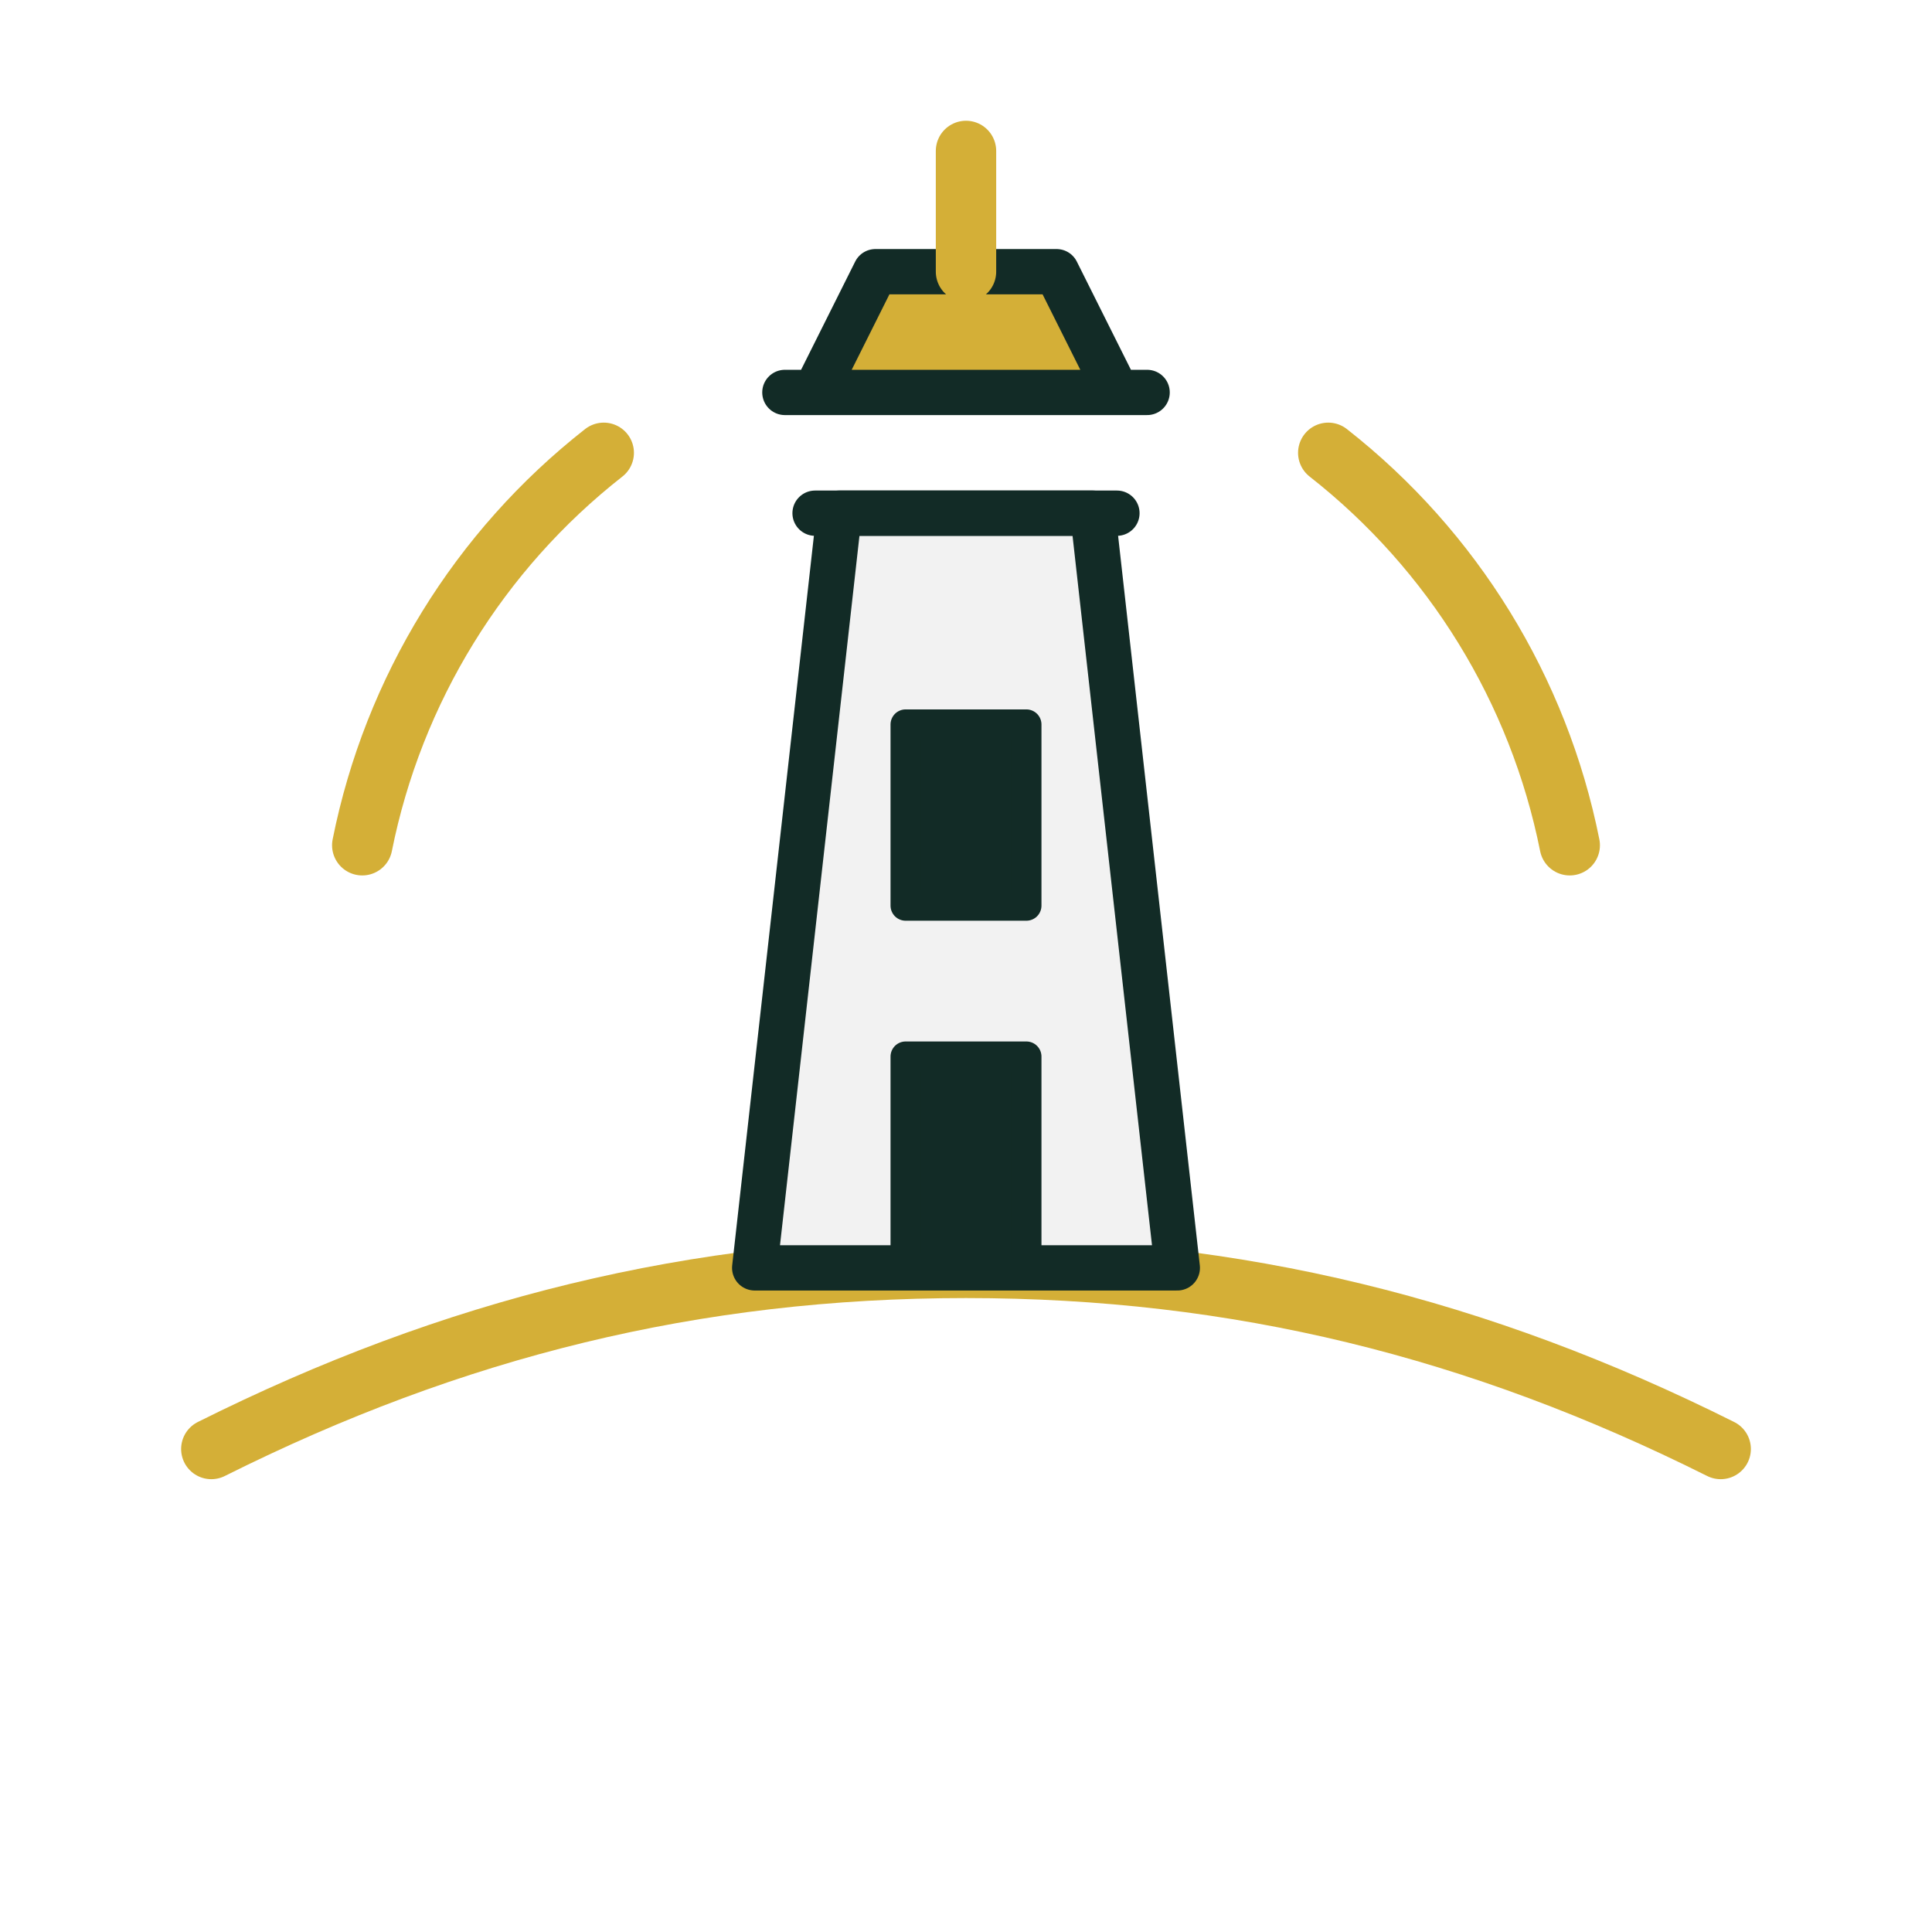
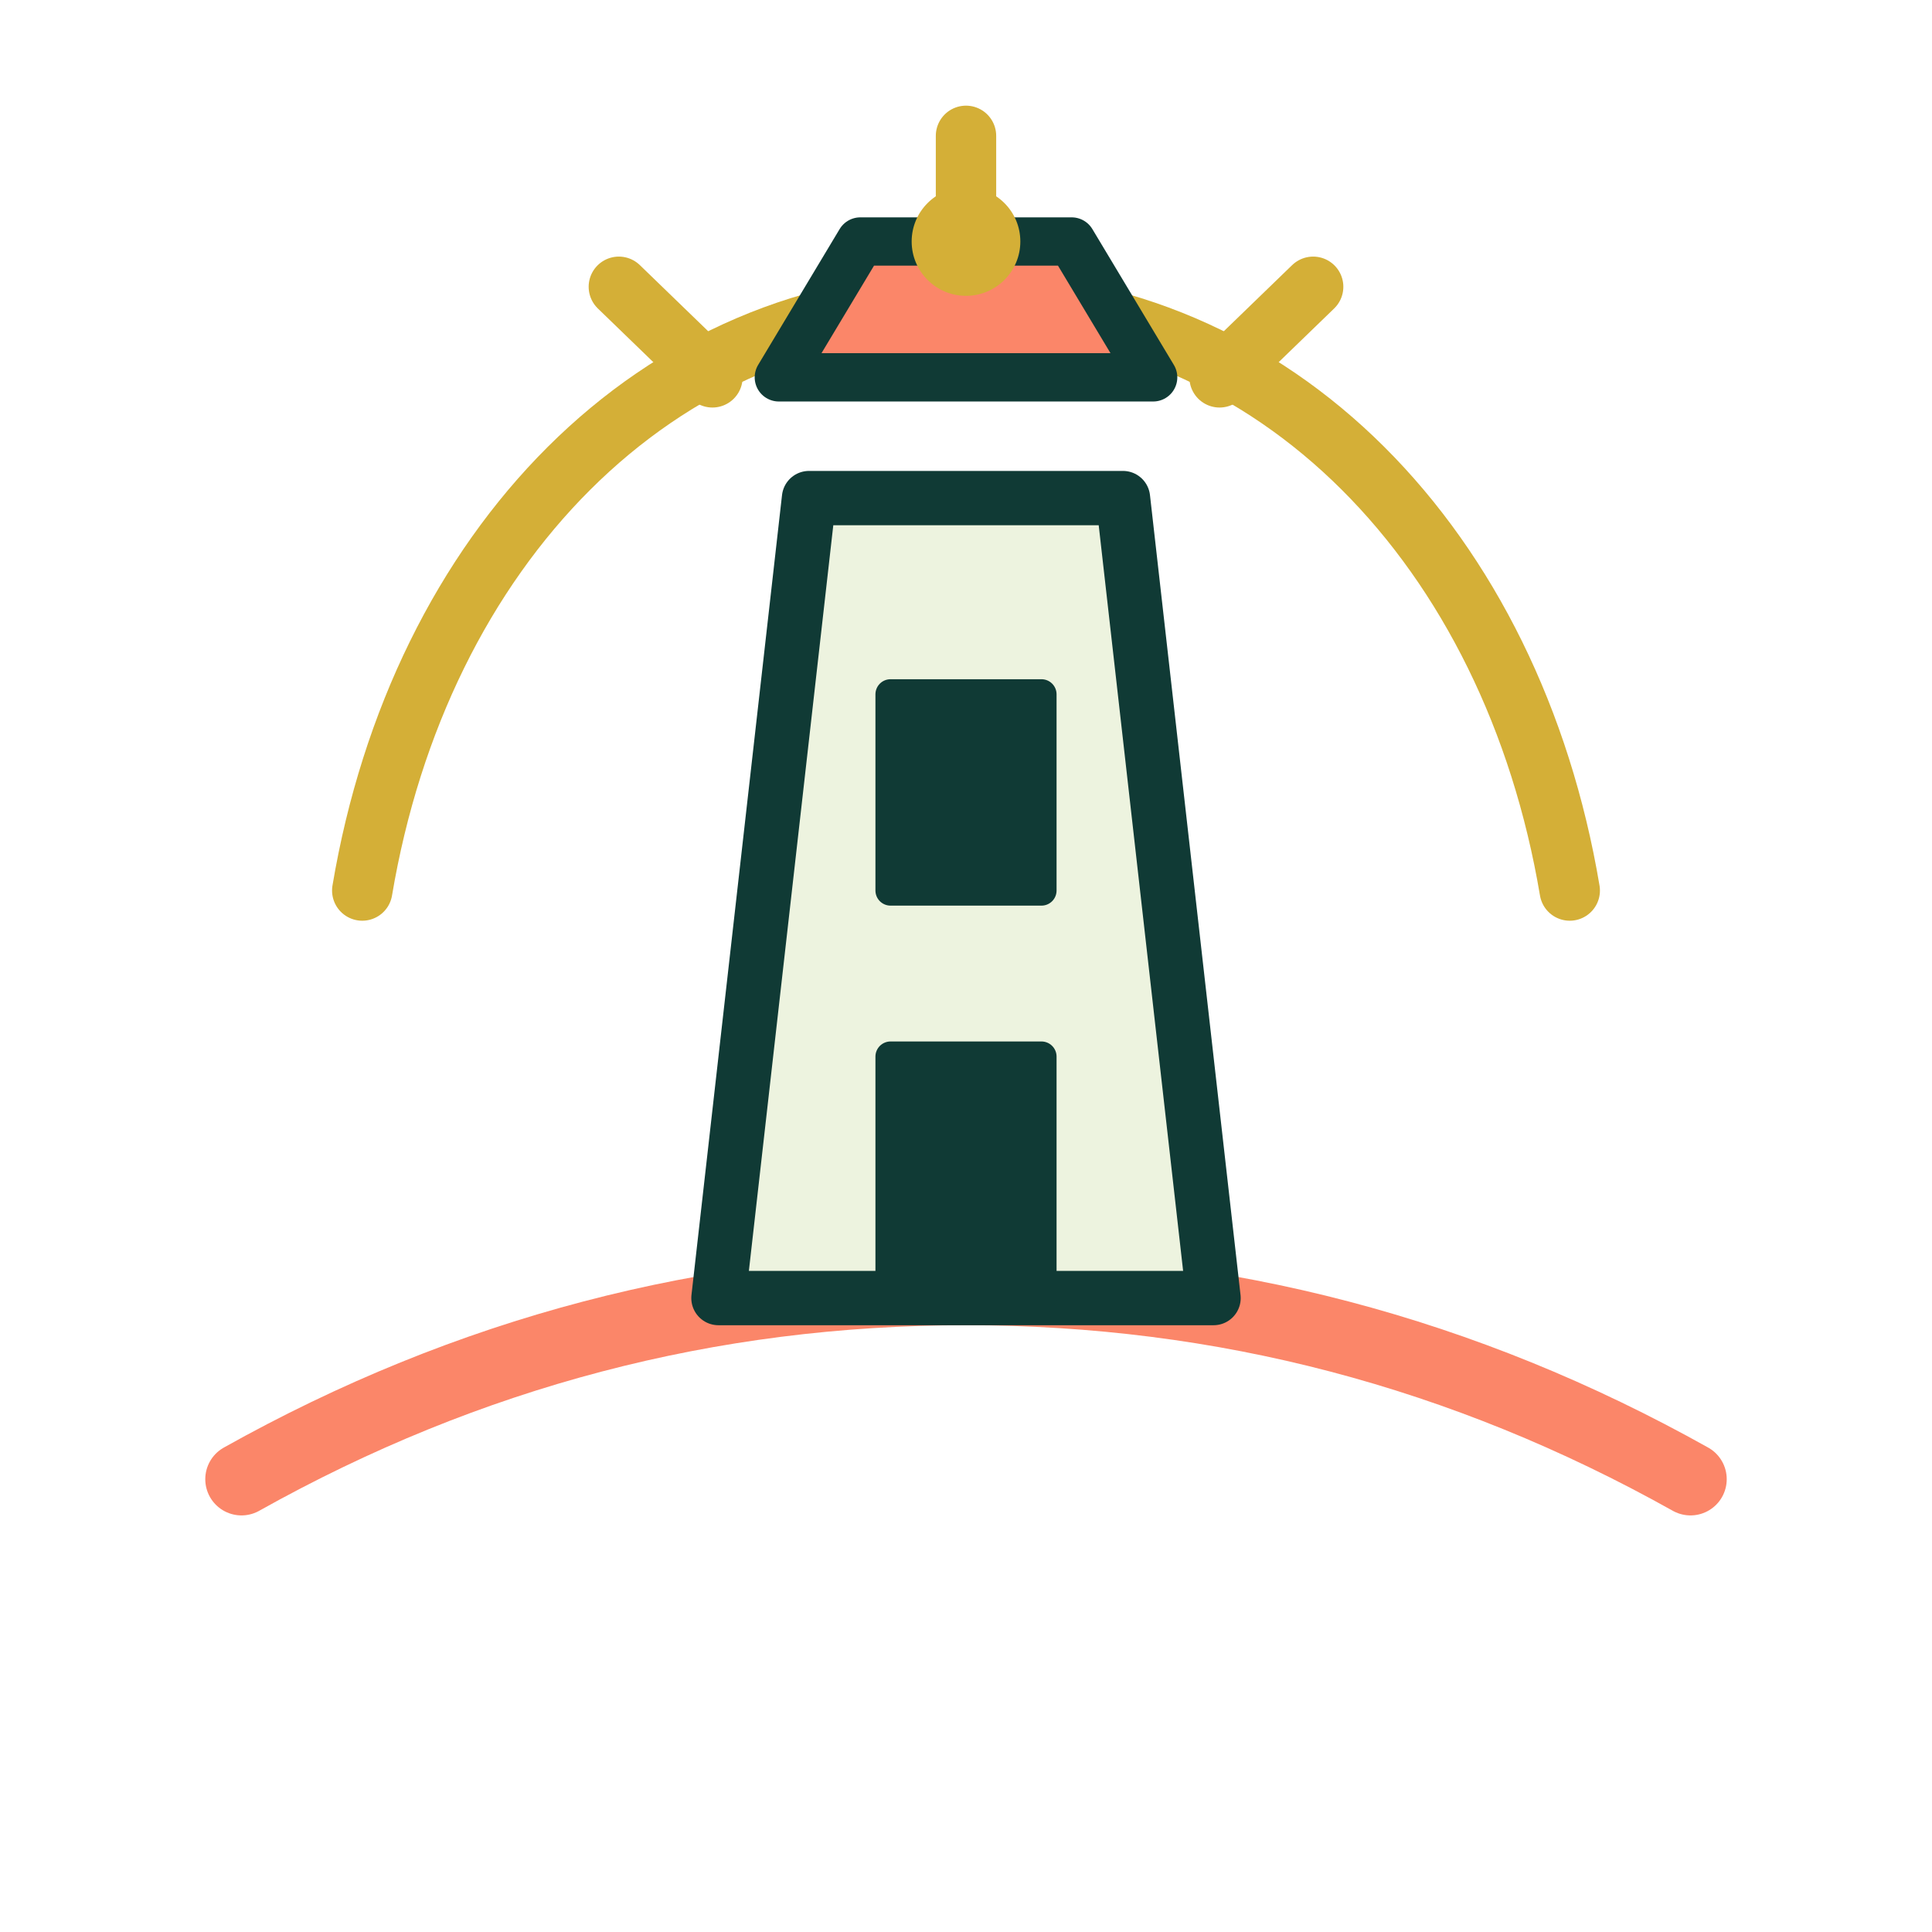
- <svg xmlns="http://www.w3.org/2000/svg" viewBox="0 0 64 64" role="img" aria-labelledby="title">
+ <svg xmlns="http://www.w3.org/2000/svg" viewBox="0 0 64 64" role="img" aria-labelledby="title desc">
  <g fill="none" stroke-linecap="round" stroke-linejoin="round">
-     <path d="M7 48c8-4 16-6 25-6s17 2 25 6" stroke="#D4AF37" stroke-width="2" />
-     <path d="M12 28a22 22 0 0 1 8-13M52 28a22 22 0 0 0-8-13" stroke="#D4AF37" stroke-width="2" />
-     <path d="M25 42h14l-2.8-25h-8.4z" fill="#F2F2F2" stroke="#122B26" stroke-width="1.5" />
-     <path d="M27 17h10M26 13h12M29 9h6l2 4H27z" fill="#D4AF37" stroke="#122B26" stroke-width="1.5" />
-     <path d="M30 24h4v6h-4zM30 35h4v7h-4z" fill="#122B26" stroke="#122B26" stroke-width="1" />
-     <path d="M32 5v4" stroke="#D4AF37" stroke-width="2" />
+     <path d="M8 49c7.5-4.2 15.5-6.3 24-6.3S48.5 44.8 56 49" stroke="#FB8669" stroke-width="2.4" />
+     <path d="M12 29.5C13.9 18.2 21.7 10 32 10s18.1 8.2 20 19.5" stroke="#D4AF37" stroke-width="2" />
+     <path d="M23.8 43h16.4l-3-26.5H26.8z" fill="#EDF3DF" stroke="#103A35" stroke-width="1.8" />
+     <path d="M27 16.5h10M25.8 12.5h12.4L35.5 8h-7z" fill="#FB8669" stroke="#103A35" stroke-width="1.6" />
+     <path d="M29.5 23h5v6.5h-5zM29.5 35h5v8h-5z" fill="#103A35" stroke="#103A35" stroke-width="1" />
+     <path d="M32 4.5V8M20.5 9.5l3.1 3M43.5 9.5l-3.1 3" stroke="#D4AF37" stroke-width="2" />
+     <circle cx="32" cy="8" r="1.8" fill="#D4AF37" stroke="none" />
  </g>
</svg>
